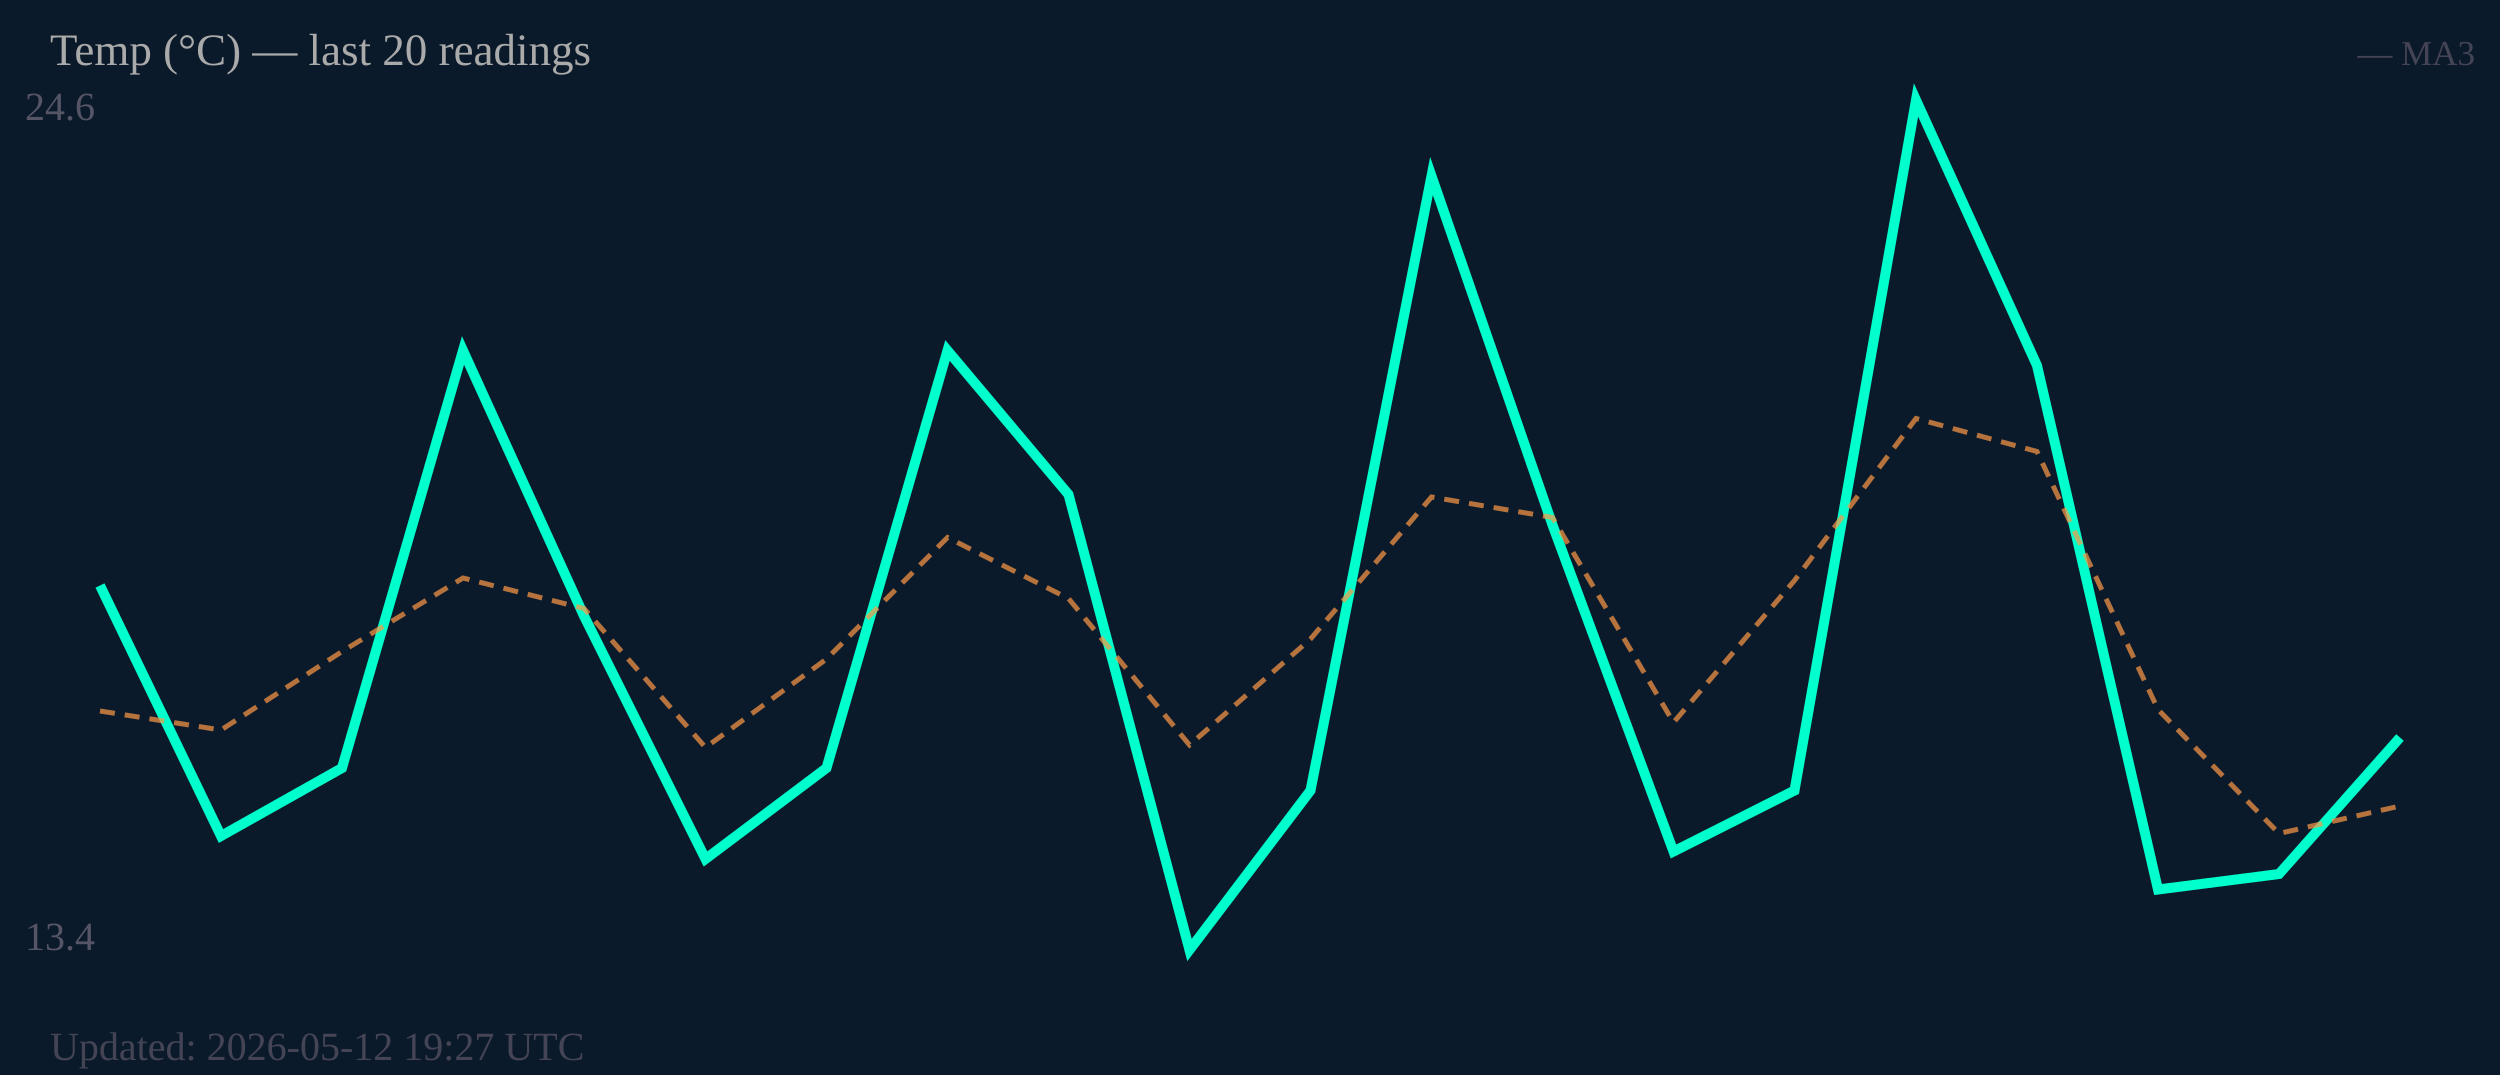
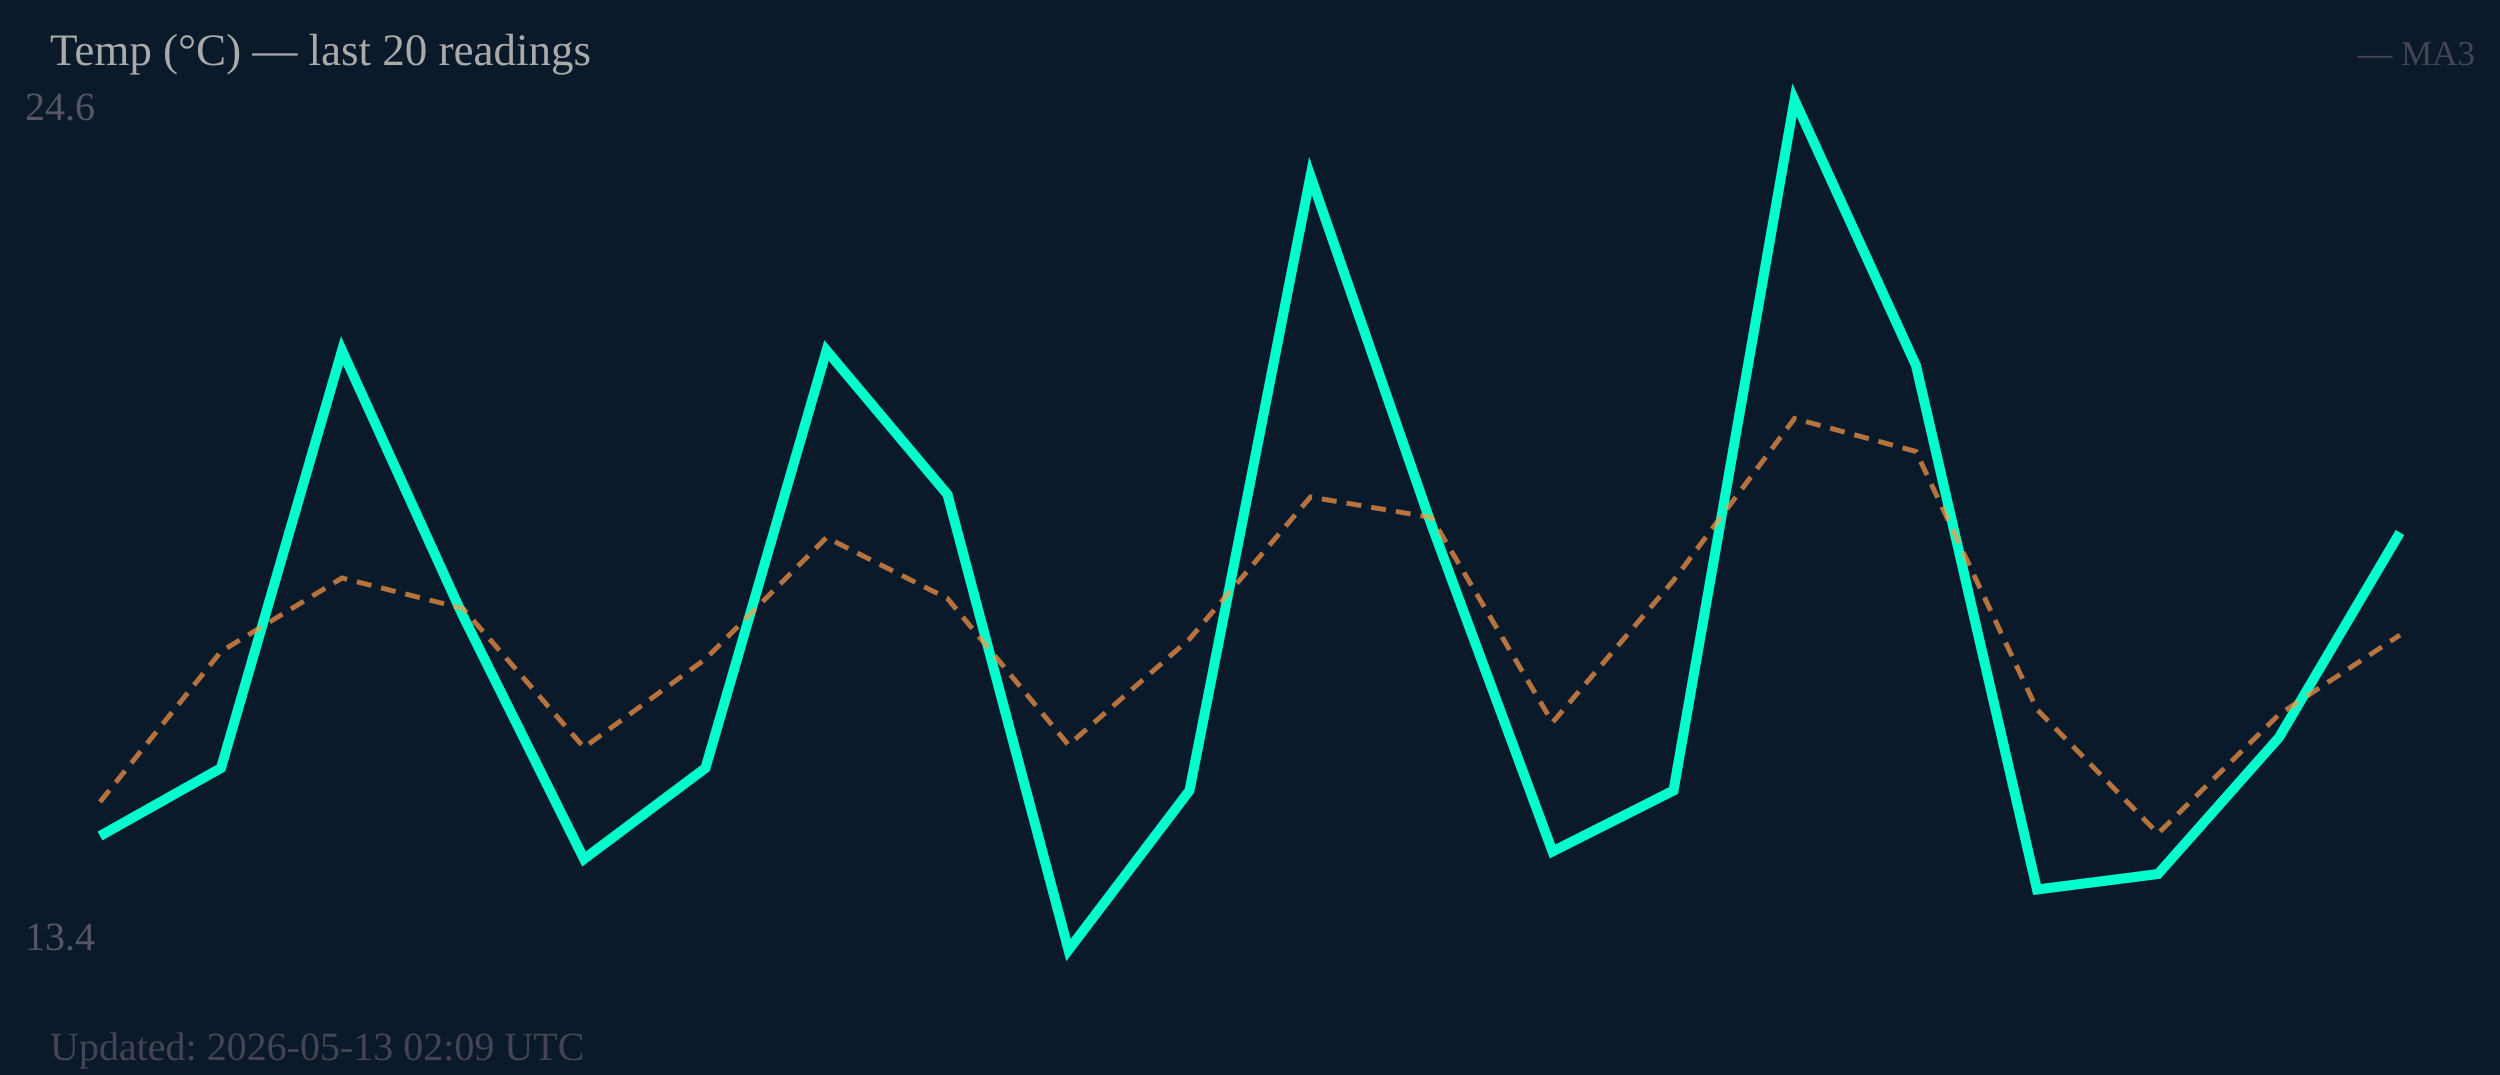
<svg xmlns="http://www.w3.org/2000/svg" width="500" height="215" viewBox="0 0 500 215">
  <rect width="500" height="215" fill="#0b1a2a" />
  <text x="5" y="24" font-size="8" fill="#556">24.6</text>
  <text x="5" y="190" font-size="8" fill="#556">13.4</text>
-   <polyline fill="none" stroke="#00ffcc" stroke-width="2" points="20.0,117.1 44.2,167.2 68.4,153.6 92.6,70.1 116.8,123.2 141.1,171.8 165.3,153.6 189.5,70.1 213.7,98.9 237.9,190.0 262.1,158.1 286.3,35.2 310.5,105.0 334.7,170.3 358.9,158.1 383.2,20.0 407.4,73.1 431.6,177.9 455.8,174.8 480.0,147.5" />
-   <polyline fill="none" stroke="#ff9944" stroke-width="1" stroke-dasharray="3,2" opacity="0.7" points="20.0,142.2 44.2,146.0 68.4,130.3 92.6,115.6 116.8,121.7 141.1,149.5 165.3,131.8 189.5,107.5 213.7,119.7 237.9,149.0 262.1,127.8 286.3,99.4 310.5,103.5 334.7,144.5 358.9,116.1 383.2,83.7 407.4,90.3 431.6,141.9 455.8,166.7 480.0,161.2" />
+   <polyline fill="none" stroke="#00ffcc" stroke-width="2" points="20.0,167.2 44.2,153.6 68.4,70.1 92.6,123.2 116.8,171.8 141.1,153.6 165.3,70.1 189.5,98.9 213.7,190.0 237.9,158.1 262.1,35.2 286.3,105.0 310.5,170.3 334.7,158.1 358.9,20.0 383.2,73.1 407.4,177.9 431.6,174.8 455.8,147.5 480.0,106.5" />
+   <polyline fill="none" stroke="#ff9944" stroke-width="1" stroke-dasharray="3,2" opacity="0.7" points="20.0,160.4 44.2,130.3 68.4,115.6 92.6,121.7 116.8,149.5 141.1,131.8 165.3,107.5 189.5,119.7 213.7,149.0 237.9,127.8 262.1,99.4 286.3,103.5 310.5,144.5 334.7,116.1 358.9,83.7 383.2,90.3 407.4,141.9 431.6,166.7 455.8,142.9 480.0,127.0" />
  <text x="10" y="13" font-size="9" fill="#aaa">Temp (°C) — last 20 readings</text>
  <text x="495" y="13" font-size="7" fill="#445" text-anchor="end">— MA3</text>
-   <text x="10" y="212" font-size="8" fill="#445">Updated: 2026-05-12 19:27 UTC</text>
+   <text x="10" y="212" font-size="8" fill="#445">Updated: 2026-05-13 02:09 UTC</text>
</svg>
